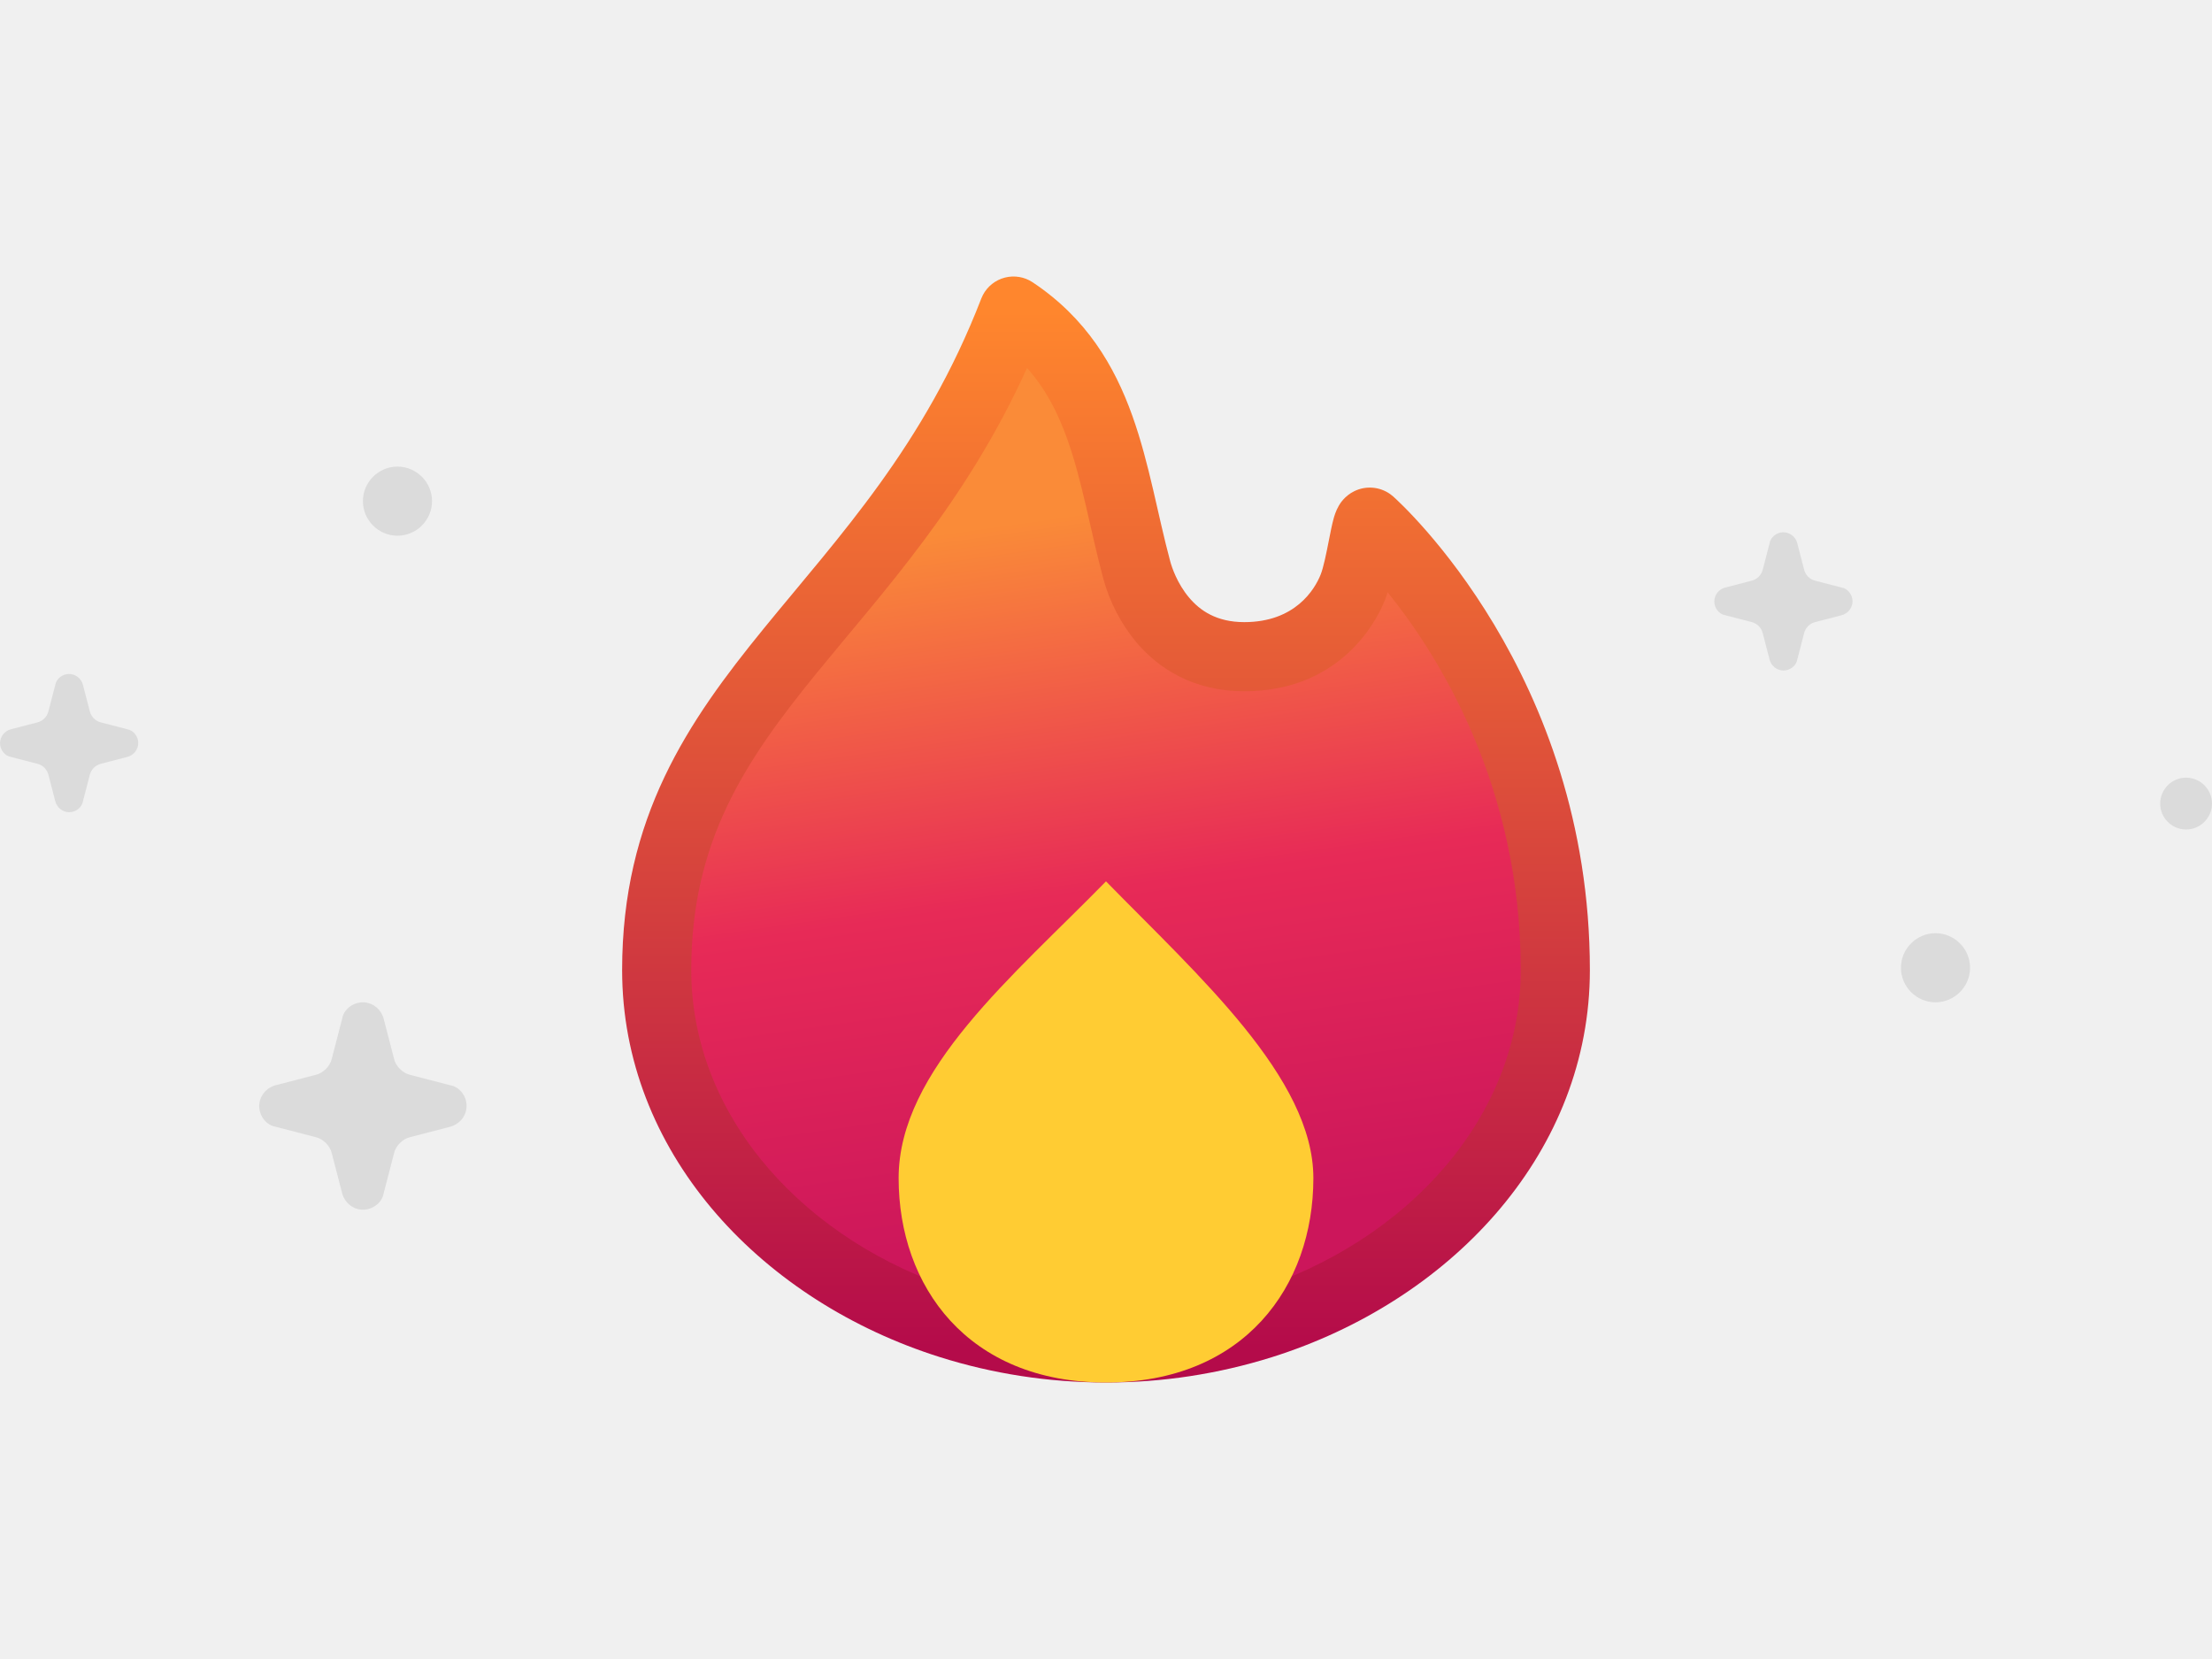
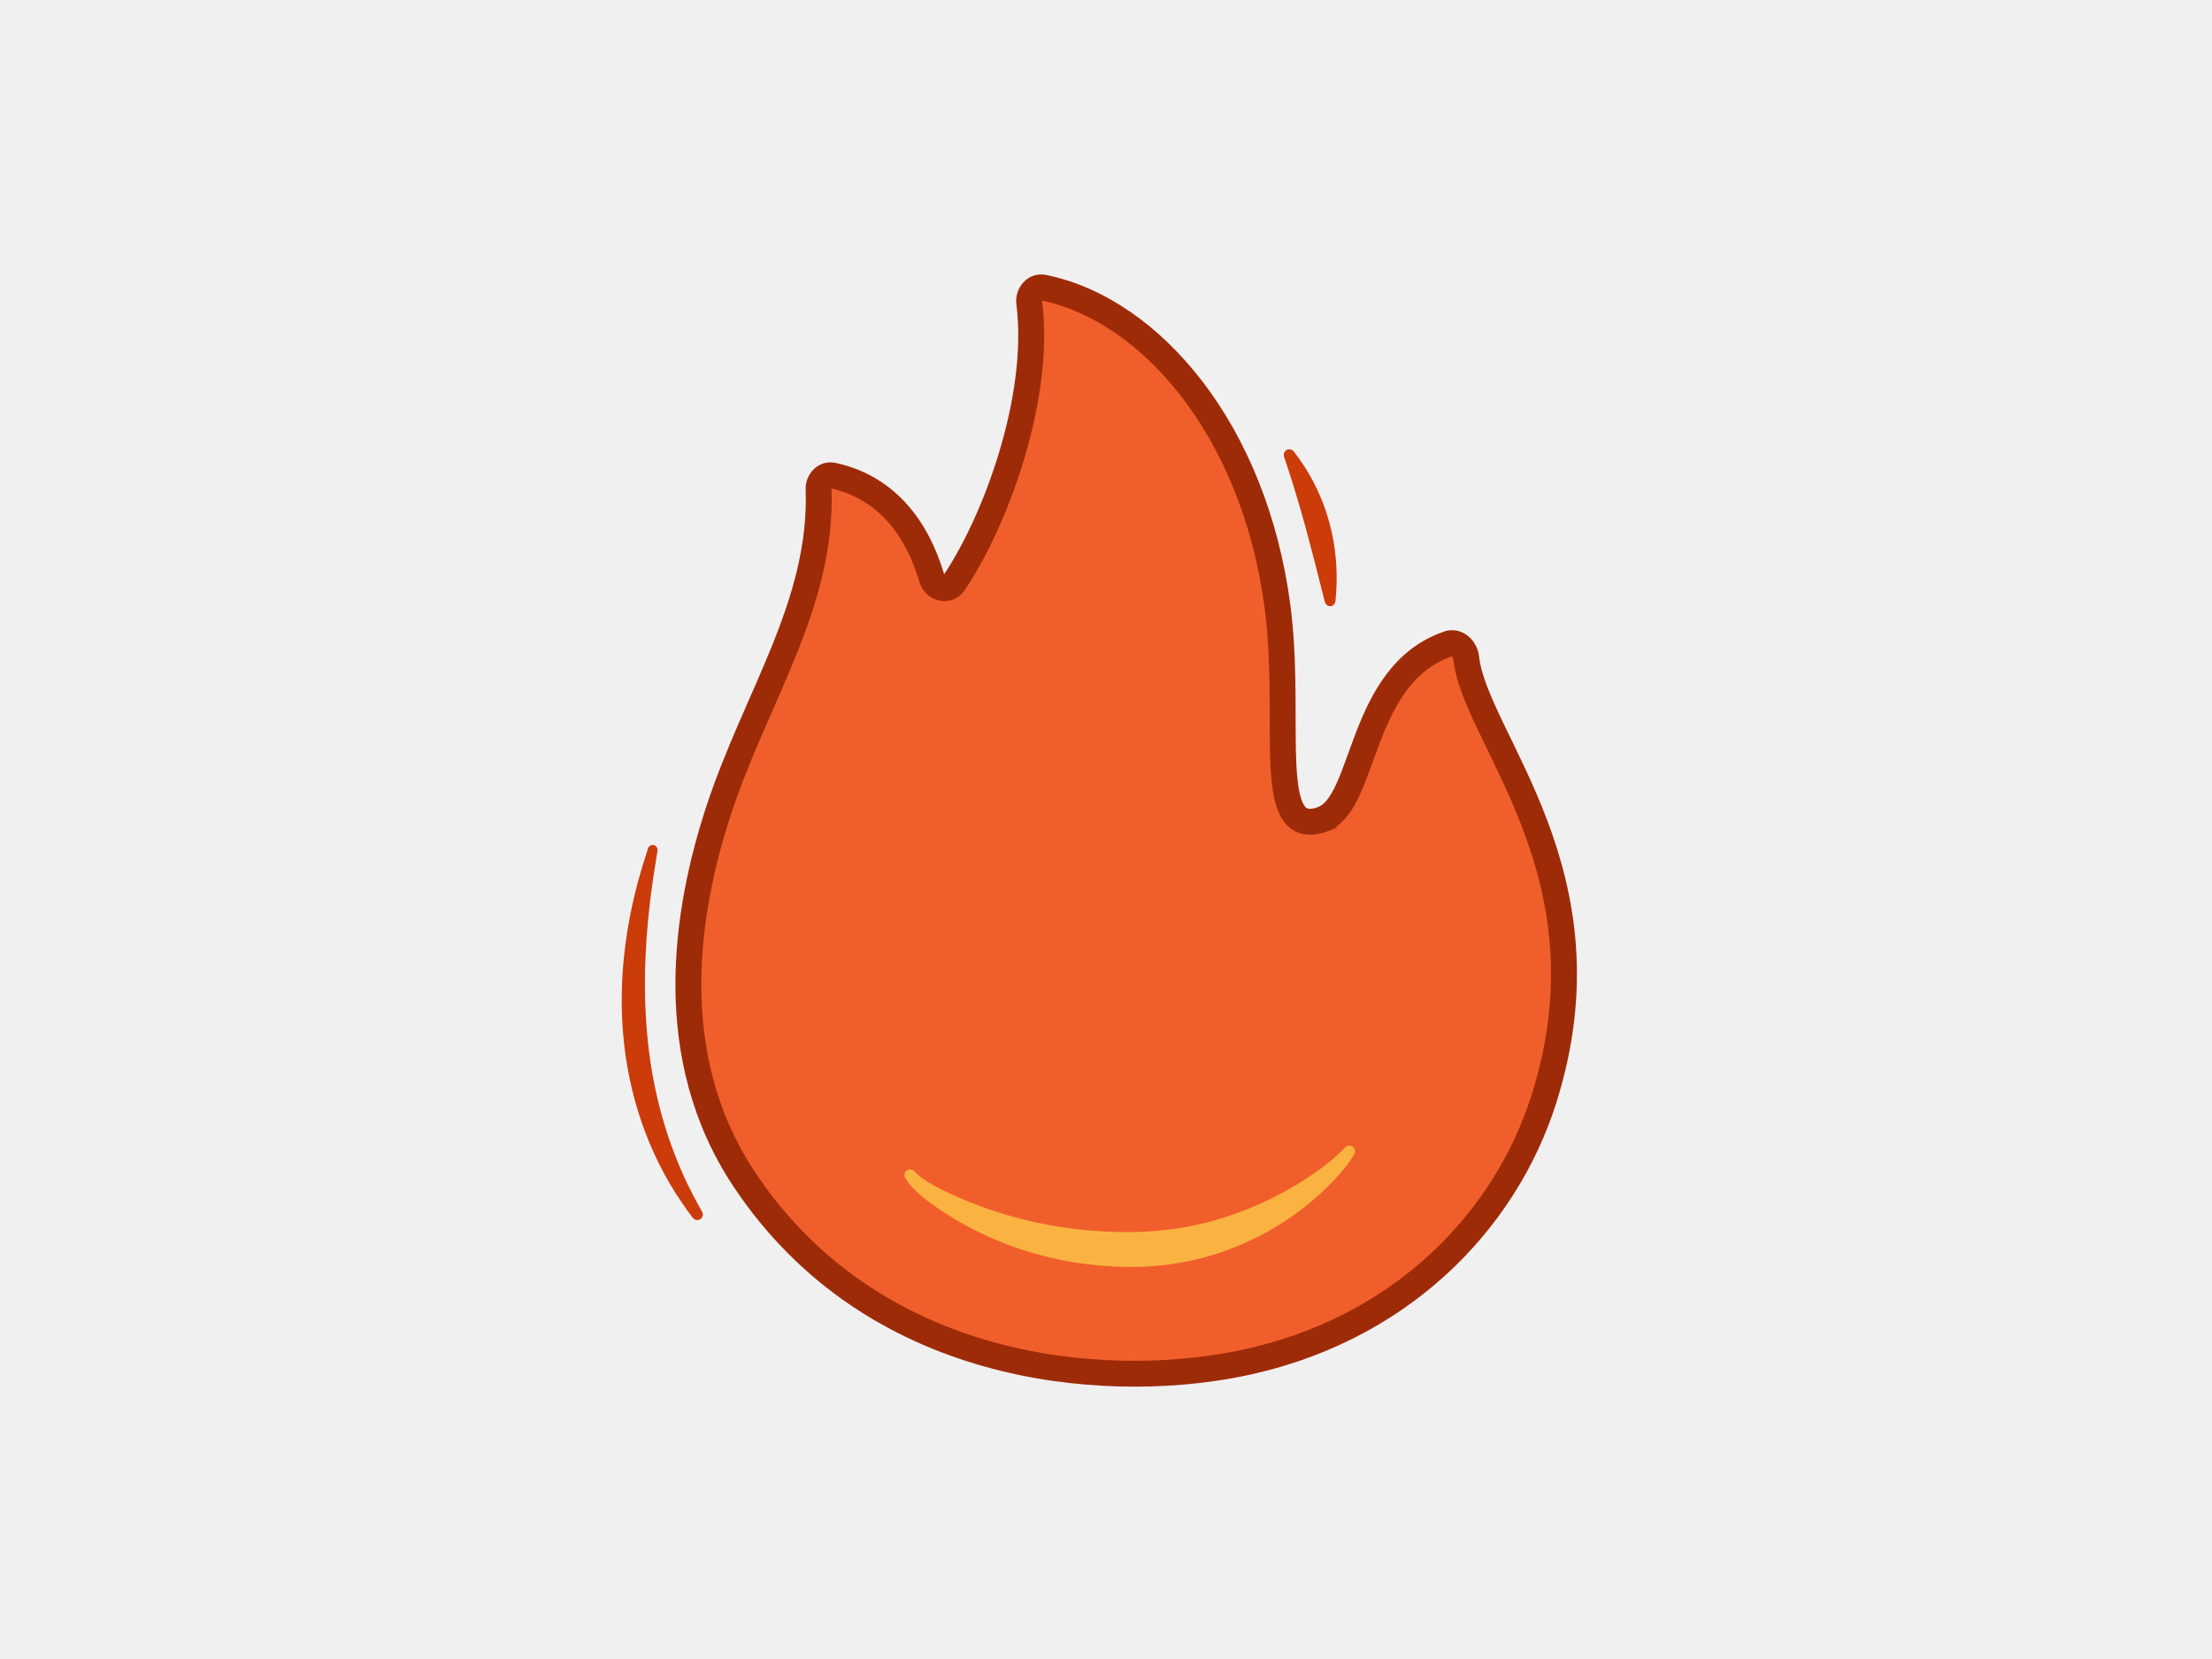
- <svg xmlns="http://www.w3.org/2000/svg" fill="none" viewBox="0 0 128 96">
-   <path fill="#888" d="m106.572 34-1.543-.4a.88.88 0 0 1-.629-.629l-.4-1.542a.84.84 0 0 0-.8-.629c-.4 0-.743.286-.8.629l-.4 1.543a.88.88 0 0 1-.628.628l-1.543.4a.84.84 0 0 0-.629.8c0 .4.286.743.629.8l1.543.4a.88.88 0 0 1 .628.629l.4 1.543a.84.84 0 0 0 .8.628c.4 0 .743-.286.8-.628l.4-1.543a.88.88 0 0 1 .629-.629l1.543-.4a.84.84 0 0 0 .628-.8c0-.4-.286-.743-.628-.8M112 54c-1.1 0-2 .9-2 2s.9 2 2 2 2-.9 2-2-.9-2-2-2m-85.943 8.8-2.314-.6c-.429-.086-.857-.514-.943-.943l-.6-2.314c-.171-.6-.686-.943-1.2-.943-.6 0-1.114.428-1.2.943l-.6 2.314c-.086.429-.514.857-.943.943l-2.314.6c-.6.171-.943.686-.943 1.2 0 .6.429 1.114.943 1.2l2.314.6c.429.086.857.514.943.943l.6 2.314c.171.6.686.943 1.2.943.6 0 1.114-.429 1.2-.943l.6-2.314c.086-.429.514-.857.943-.943l2.314-.6c.6-.172.943-.686.943-1.2 0-.6-.428-1.114-.943-1.2M7.371 42.2l-1.542-.4a.88.88 0 0 1-.629-.629l-.4-1.543A.84.84 0 0 0 4 39c-.4 0-.743.286-.8.628l-.4 1.543a.88.88 0 0 1-.629.629l-1.542.4A.84.84 0 0 0 0 43c0 .4.286.743.629.8l1.542.4a.88.88 0 0 1 .629.628l.4 1.543c.114.4.457.629.8.629.4 0 .743-.286.8-.629l.4-1.543a.88.88 0 0 1 .629-.628l1.542-.4A.84.84 0 0 0 8 43c0-.4-.286-.743-.629-.8M126.5 45c-.825 0-1.5.675-1.5 1.5s.675 1.5 1.5 1.5 1.5-.675 1.5-1.5-.675-1.5-1.5-1.5M23 27c-1.1 0-2 .9-2 2s.9 2 2 2 2-.9 2-2-.9-2-2-2" opacity=".2" />
-   <g clip-path="url(#Fire-128_svg__a)">
-     <path fill="url(#Fire-128_svg__b)" d="M58.648 18c5.292 3.52 5.632 9.4 7.136 15 .255.949 1.628 5 6.216 5 4.078 0 5.765-2.729 6.274-4s.765-3.998 1.02-3.771S88.2 39.865 88.2 56.136C88.2 68.339 78.02 76 64 76s-26-7.661-26-19.864C38 39.865 51.765 35.796 58.648 18" />
-     <path fill="url(#Fire-128_svg__c)" d="M88 56.136c0-10.645-4.737-18.185-7.704-21.866a7 7 0 0 1-.165.474C79.455 36.43 77.212 40 72 40c-2.98 0-5.001-1.352-6.266-2.86a9.8 9.8 0 0 1-1.881-3.621c-.388-1.442-.708-2.93-1.022-4.275-.322-1.378-.65-2.657-1.077-3.85-.557-1.555-1.271-2.927-2.323-4.1-3.532 7.789-8.325 12.933-12.138 17.61C43.077 44.073 40 48.704 40 56.135l.005.391C40.2 64.733 46.552 71.871 55.6 74.72c2.63.828 5.466 1.28 8.4 1.28s5.77-.452 8.4-1.28C81.59 71.826 88 64.505 88 56.136m3.994.494c-.245 10.344-8.178 18.688-18.393 21.904A32 32 0 0 1 64 80c-3.345 0-6.584-.516-9.6-1.466-10.215-3.216-18.149-11.56-18.394-21.904L36 56.136c0-8.84 3.806-14.38 8.192-19.76 4.385-5.378 9.29-10.565 12.59-19.098l.093-.205a2 2 0 0 1 2.88-.738c3.112 2.07 4.735 4.837 5.764 7.71.508 1.418.878 2.879 1.208 4.288.337 1.443.624 2.79.989 4.148.09.336.399 1.273 1.084 2.09.633.755 1.59 1.429 3.2 1.429 2.944 0 4.074-1.887 4.418-2.744.167-.417.323-1.189.499-2.088.074-.379.162-.825.255-1.16.035-.128.125-.445.3-.744.062-.108.328-.563.895-.841a2.04 2.04 0 0 1 2.08.17l.177.141.006.006C81.012 29.083 92 38.994 92 56.136z" />
-     <path fill="#fc3" d="M64 51c5.333 5.459 12 11.373 12 17.173C76 74.428 72 80 64 80s-12-5.572-12-11.827S58.667 56.459 64 51" />
-   </g>
-   <defs>
-     <linearGradient id="Fire-128_svg__b" x1="63.366" x2="69.23" y1="29.6" y2="70.978" gradientUnits="userSpaceOnUse">
-       <stop stop-color="#fa8b38" />
-       <stop offset=".52" stop-color="#e72a57" />
-       <stop offset="1" stop-color="#cc165b" />
-     </linearGradient>
-     <linearGradient id="Fire-128_svg__c" x1="64" x2="64" y1="18" y2="78" gradientUnits="userSpaceOnUse">
-       <stop stop-color="#ff862d" />
-       <stop offset="1" stop-color="#b40b4a" />
-     </linearGradient>
-     <clipPath id="Fire-128_svg__a">
-       <path fill="#fff" d="M32 16h64v64H32z" />
-     </clipPath>
-   </defs>
+ <svg xmlns="http://www.w3.org/2000/svg" width="128" height="96" viewBox="0 0 128 96" fill="none">
+   <path d="M76.553 47.4C73.127 48.666 74.752 41.898 73.96 35.391C72.679 24.896 66.549 17.906 60.403 16.649C59.904 16.547 59.492 17.004 59.557 17.509C60.261 22.995 57.615 30.172 55.196 33.738C54.847 34.253 54.095 34.055 53.92 33.458C53.091 30.63 51.345 28.211 48.213 27.523C47.751 27.422 47.352 27.818 47.368 28.291C47.607 34.971 43.731 40.346 41.583 46.903C39.655 52.779 38.352 61.166 43.073 68.252C50.499 79.406 63.702 80.45 71.481 78.956C80.965 77.136 87.091 70.676 89.329 63.633C93.469 50.603 85.35 42.772 84.843 38.074C84.787 37.55 84.319 37.082 83.82 37.252C78.607 39.022 79.062 46.465 76.552 47.394L76.553 47.4Z" fill="#F05F2B" />
+   <path fill-rule="evenodd" clip-rule="evenodd" d="M58.813 17.604C58.7 16.723 59.403 15.751 60.45 15.896L60.553 15.914L60.707 15.946C67.166 17.361 73.312 24.574 74.673 35.05L74.704 35.3L74.74 35.613C74.913 37.179 74.955 38.742 74.967 40.184C74.98 41.742 74.958 43.12 75.018 44.272C75.047 44.843 75.096 45.33 75.172 45.731C75.25 46.139 75.35 46.412 75.453 46.581C75.547 46.735 75.624 46.774 75.685 46.79C75.753 46.809 75.89 46.819 76.132 46.749L76.292 46.69C76.611 46.572 76.946 46.197 77.332 45.354C77.713 44.52 78.021 43.535 78.473 42.367C79.332 40.151 80.626 37.544 83.578 36.541C84.13 36.354 84.643 36.537 84.988 36.835C85.321 37.123 85.541 37.546 85.589 37.993C85.7 39.018 86.238 40.272 87.016 41.892C87.774 43.471 88.728 45.338 89.53 47.464C91.148 51.749 92.178 57.143 90.043 63.86C87.726 71.152 81.389 77.819 71.623 79.692C63.703 81.213 50.116 80.183 42.449 68.668C37.531 61.287 38.921 52.61 40.871 46.669C41.952 43.368 43.502 40.275 44.675 37.363C45.868 34.4 46.733 31.502 46.619 28.317C46.589 27.477 47.298 26.62 48.279 26.773L48.374 26.79L48.537 26.828C51.921 27.641 53.771 30.301 54.634 33.229C55.776 31.519 56.986 28.946 57.829 26.128C58.688 23.258 59.147 20.205 58.813 17.604ZM60.301 17.413C60.671 20.299 60.158 23.578 59.266 26.558C58.373 29.543 57.076 32.301 55.816 34.159C55.452 34.696 54.849 34.87 54.32 34.745C53.809 34.624 53.365 34.231 53.2 33.669C52.422 31.015 50.846 28.898 48.118 28.27C48.241 31.763 47.288 34.891 46.066 37.923C44.824 41.008 43.363 43.88 42.296 47.136L42.296 47.137C40.403 52.903 39.191 60.919 43.593 67.677L43.697 67.837C50.883 78.629 63.701 79.687 71.34 78.22L71.769 78.133C80.724 76.258 86.489 70.093 88.614 63.405C90.62 57.093 89.66 52.056 88.127 47.994C87.354 45.946 86.441 44.16 85.664 42.542C84.907 40.965 84.24 39.478 84.098 38.154C84.094 38.12 84.083 38.082 84.064 38.046C84.048 38.015 84.03 37.992 84.015 37.978C81.786 38.756 80.71 40.744 79.872 42.909C79.473 43.94 79.097 45.1 78.695 45.978C78.378 46.672 77.964 47.386 77.335 47.823L77.341 47.909L76.813 48.104C76.301 48.293 75.784 48.37 75.296 48.239C74.786 48.102 74.422 47.769 74.174 47.365C73.936 46.976 73.793 46.504 73.699 46.014C73.604 45.516 73.551 44.952 73.52 44.349C73.458 43.154 73.48 41.699 73.468 40.197C73.455 38.675 73.408 37.066 73.215 35.481L73.153 35.002C71.776 25.011 65.924 18.574 60.301 17.394C60.3 17.399 60.3 17.406 60.301 17.413Z" fill="#9E2B08" />
+   <path d="M78.04 66.296C78.125 66.285 78.21 66.306 78.278 66.356C78.346 66.406 78.391 66.481 78.405 66.565C78.419 66.65 78.401 66.736 78.358 66.809C78.097 67.238 77.796 67.62 77.472 67.99C75.605 70.073 73.174 71.637 70.467 72.532C69.085 72.983 67.646 73.231 66.203 73.298C61.6 73.464 57.029 72.094 53.428 69.301C53.054 68.981 52.676 68.644 52.387 68.181C52.345 68.108 52.328 68.022 52.344 67.938C52.359 67.854 52.406 67.78 52.474 67.731C52.542 67.683 52.628 67.663 52.712 67.676C52.797 67.689 52.872 67.734 52.927 67.797C53.184 68.074 53.576 68.334 53.955 68.557C57.672 70.545 61.998 71.434 66.11 71.281C67.404 71.221 68.683 71.04 69.931 70.714C72.38 70.066 74.772 68.918 76.827 67.317C77.183 67.034 77.522 66.738 77.822 66.413C77.878 66.351 77.955 66.307 78.04 66.296Z" fill="#FAB341" />
+   <path d="M37.627 48.934C37.69 48.896 37.765 48.885 37.836 48.902C37.906 48.92 37.967 48.964 38.006 49.027C38.045 49.089 38.058 49.164 38.046 49.236C37.988 49.594 37.931 49.957 37.874 50.317C37.835 50.571 37.795 50.827 37.759 51.077C37.349 53.966 37.192 56.862 37.437 59.719C37.713 62.992 38.571 66.209 40.105 69.159C40.271 69.48 40.442 69.793 40.623 70.108C40.665 70.18 40.68 70.266 40.663 70.348C40.645 70.43 40.597 70.501 40.528 70.547C40.459 70.593 40.375 70.61 40.292 70.595C40.21 70.579 40.137 70.532 40.086 70.466C39.859 70.169 39.643 69.87 39.433 69.559C37.487 66.712 36.345 63.293 36.059 59.837C35.8 56.818 36.162 53.784 36.948 50.909C37.018 50.654 37.091 50.406 37.166 50.156C37.272 49.803 37.38 49.452 37.494 49.1C37.517 49.031 37.563 48.971 37.627 48.934Z" fill="#CC3B0A" />
+   <path d="M74.453 26.037C74.523 25.999 74.605 25.99 74.684 26.011C74.763 26.032 74.831 26.081 74.88 26.144C74.974 26.264 75.066 26.387 75.155 26.511C75.959 27.628 76.56 28.899 76.923 30.231C77.287 31.563 77.412 32.953 77.318 34.319C77.308 34.471 77.295 34.622 77.279 34.774C77.271 34.85 77.242 34.925 77.188 34.982C77.135 35.039 77.064 35.075 76.989 35.08C76.913 35.085 76.838 35.06 76.778 35.01C76.717 34.961 76.678 34.891 76.659 34.817C76.623 34.672 76.587 34.529 76.551 34.385C76.229 33.094 75.91 31.842 75.571 30.6C75.232 29.359 74.868 28.127 74.451 26.872C74.405 26.733 74.358 26.593 74.311 26.453C74.285 26.377 74.281 26.293 74.306 26.216C74.332 26.139 74.384 26.075 74.453 26.037Z" fill="#CC3B0A" />
</svg>
